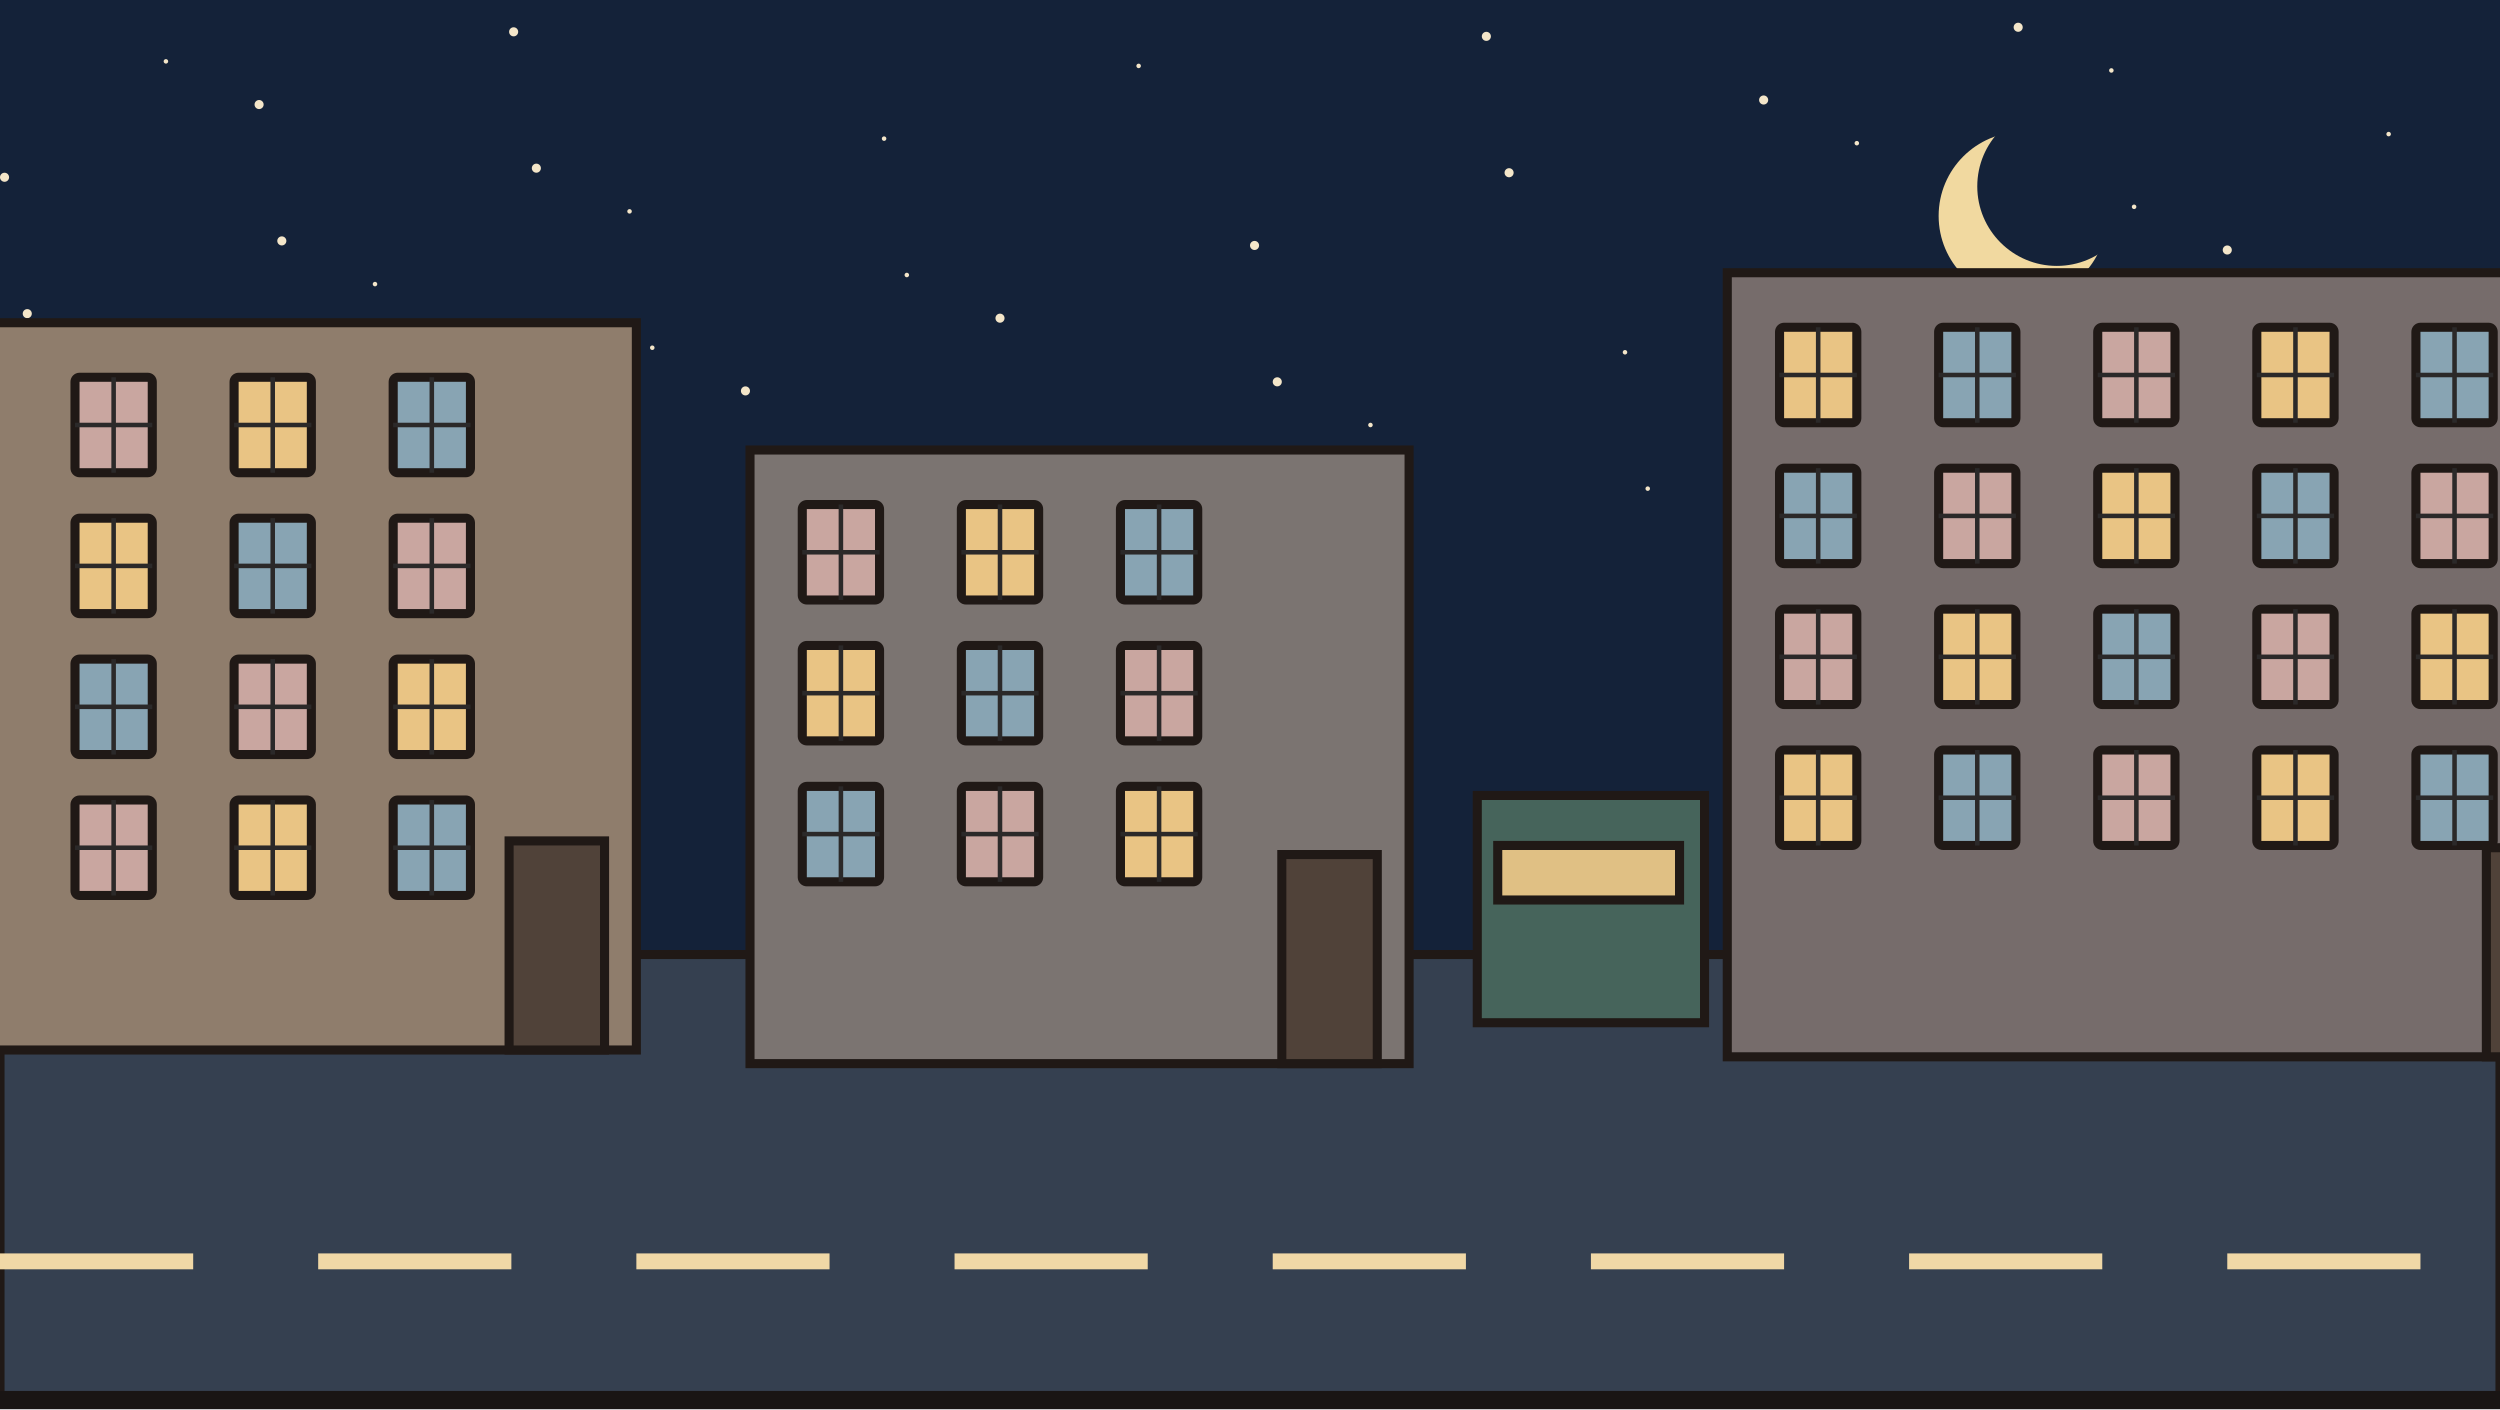
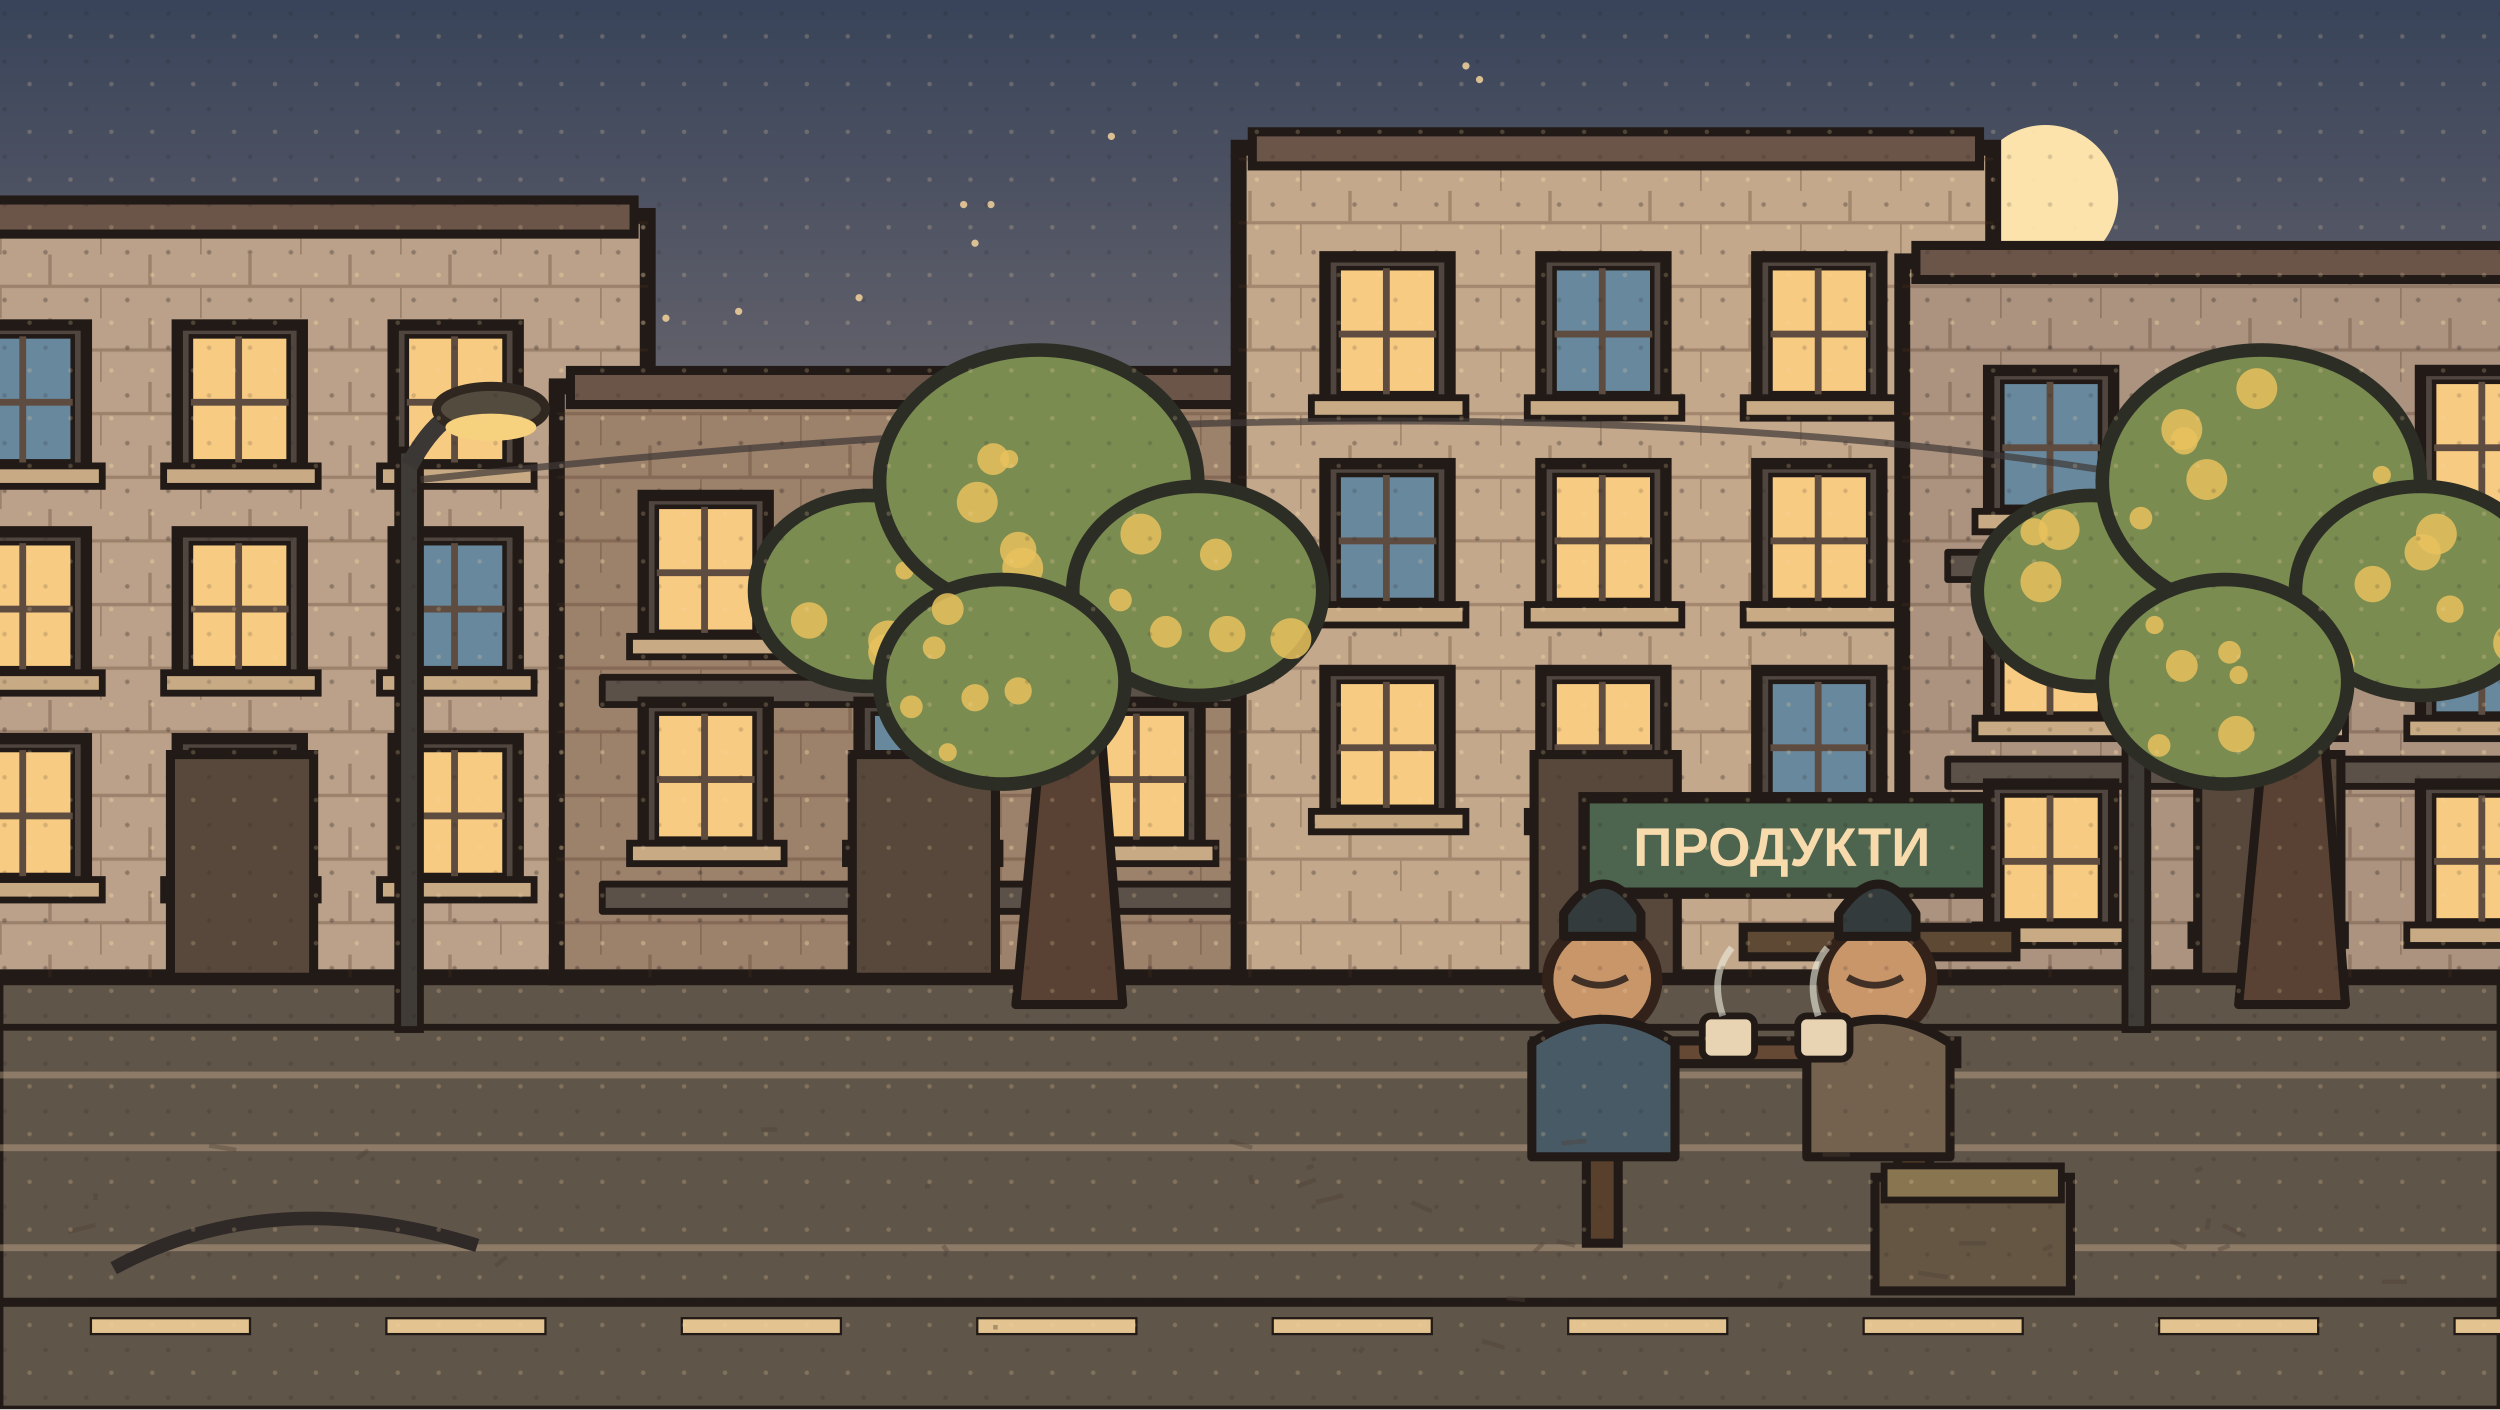
<svg xmlns="http://www.w3.org/2000/svg" viewBox="0 0 1100 620" preserveAspectRatio="xMidYMid slice">
-   <rect width="1100" height="620" fill="#142239" />
-   <circle cx="890" cy="95" r="37" fill="#f1d9a0" />
-   <circle cx="905" cy="82" r="35" fill="#142239" />
-   <circle cx="73" cy="27" r="1" fill="#f4e6c9" />
-   <circle cx="236" cy="74" r="2" fill="#f4e6c9" />
-   <circle cx="399" cy="121" r="1" fill="#f4e6c9" />
-   <circle cx="562" cy="168" r="2" fill="#f4e6c9" />
-   <circle cx="725" cy="215" r="1" fill="#f4e6c9" />
-   <circle cx="888" cy="12" r="2" fill="#f4e6c9" />
-   <circle cx="1051" cy="59" r="1" fill="#f4e6c9" />
-   <circle cx="124" cy="106" r="2" fill="#f4e6c9" />
-   <circle cx="287" cy="153" r="1" fill="#f4e6c9" />
-   <circle cx="450" cy="200" r="2" fill="#f4e6c9" />
-   <circle cx="613" cy="247" r="1" fill="#f4e6c9" />
-   <circle cx="776" cy="44" r="2" fill="#f4e6c9" />
-   <circle cx="939" cy="91" r="1" fill="#f4e6c9" />
-   <circle cx="12" cy="138" r="2" fill="#f4e6c9" />
-   <circle cx="175" cy="185" r="1" fill="#f4e6c9" />
-   <circle cx="338" cy="232" r="2" fill="#f4e6c9" />
-   <circle cx="501" cy="29" r="1" fill="#f4e6c9" />
-   <circle cx="664" cy="76" r="2" fill="#f4e6c9" />
-   <circle cx="827" cy="123" r="1" fill="#f4e6c9" />
-   <circle cx="990" cy="170" r="2" fill="#f4e6c9" />
-   <circle cx="63" cy="217" r="1" fill="#f4e6c9" />
-   <circle cx="226" cy="14" r="2" fill="#f4e6c9" />
-   <circle cx="389" cy="61" r="1" fill="#f4e6c9" />
-   <circle cx="552" cy="108" r="2" fill="#f4e6c9" />
-   <circle cx="715" cy="155" r="1" fill="#f4e6c9" />
-   <circle cx="878" cy="202" r="2" fill="#f4e6c9" />
-   <circle cx="1041" cy="249" r="1" fill="#f4e6c9" />
-   <circle cx="114" cy="46" r="2" fill="#f4e6c9" />
-   <circle cx="277" cy="93" r="1" fill="#f4e6c9" />
-   <circle cx="440" cy="140" r="2" fill="#f4e6c9" />
-   <circle cx="603" cy="187" r="1" fill="#f4e6c9" />
-   <circle cx="766" cy="234" r="2" fill="#f4e6c9" />
-   <circle cx="929" cy="31" r="1" fill="#f4e6c9" />
-   <circle cx="2" cy="78" r="2" fill="#f4e6c9" />
-   <circle cx="165" cy="125" r="1" fill="#f4e6c9" />
-   <circle cx="328" cy="172" r="2" fill="#f4e6c9" />
-   <circle cx="491" cy="219" r="1" fill="#f4e6c9" />
-   <circle cx="654" cy="16" r="2" fill="#f4e6c9" />
-   <circle cx="817" cy="63" r="1" fill="#f4e6c9" />
-   <circle cx="980" cy="110" r="2" fill="#f4e6c9" />
-   <circle cx="53" cy="157" r="1" fill="#f4e6c9" />
-   <circle cx="216" cy="204" r="2" fill="#f4e6c9" />
-   <rect x="0" y="420" width="1100" height="200" fill="#354050" stroke="#201916" stroke-width="4" />
-   <rect x="-60" y="142" width="340" height="320" fill="#8f7d6c" stroke="#201916" stroke-width="4" />
-   <rect x="-37" y="166" width="34" height="42" fill="#88a4b3" stroke="#201916" stroke-width="4" rx="2" />
-   <path d="M-20 166v42 M-37 187h34" stroke="#2b2929" stroke-width="2" />
-   <rect x="33" y="166" width="34" height="42" fill="#c9a6a0" stroke="#201916" stroke-width="4" rx="2" />
-   <path d="M50 166v42 M33 187h34" stroke="#2b2929" stroke-width="2" />
-   <rect x="103" y="166" width="34" height="42" fill="#e9c484" stroke="#201916" stroke-width="4" rx="2" />
-   <path d="M120 166v42 M103 187h34" stroke="#2b2929" stroke-width="2" />
-   <rect x="173" y="166" width="34" height="42" fill="#88a4b3" stroke="#201916" stroke-width="4" rx="2" />
-   <path d="M190 166v42 M173 187h34" stroke="#2b2929" stroke-width="2" />
-   <rect x="-37" y="228" width="34" height="42" fill="#c9a6a0" stroke="#201916" stroke-width="4" rx="2" />
-   <path d="M-20 228v42 M-37 249h34" stroke="#2b2929" stroke-width="2" />
-   <rect x="33" y="228" width="34" height="42" fill="#e9c484" stroke="#201916" stroke-width="4" rx="2" />
-   <path d="M50 228v42 M33 249h34" stroke="#2b2929" stroke-width="2" />
-   <rect x="103" y="228" width="34" height="42" fill="#88a4b3" stroke="#201916" stroke-width="4" rx="2" />
-   <path d="M120 228v42 M103 249h34" stroke="#2b2929" stroke-width="2" />
-   <rect x="173" y="228" width="34" height="42" fill="#c9a6a0" stroke="#201916" stroke-width="4" rx="2" />
-   <path d="M190 228v42 M173 249h34" stroke="#2b2929" stroke-width="2" />
-   <rect x="-37" y="290" width="34" height="42" fill="#e9c484" stroke="#201916" stroke-width="4" rx="2" />
-   <path d="M-20 290v42 M-37 311h34" stroke="#2b2929" stroke-width="2" />
-   <rect x="33" y="290" width="34" height="42" fill="#88a4b3" stroke="#201916" stroke-width="4" rx="2" />
-   <path d="M50 290v42 M33 311h34" stroke="#2b2929" stroke-width="2" />
-   <rect x="103" y="290" width="34" height="42" fill="#c9a6a0" stroke="#201916" stroke-width="4" rx="2" />
-   <path d="M120 290v42 M103 311h34" stroke="#2b2929" stroke-width="2" />
-   <rect x="173" y="290" width="34" height="42" fill="#e9c484" stroke="#201916" stroke-width="4" rx="2" />
-   <path d="M190 290v42 M173 311h34" stroke="#2b2929" stroke-width="2" />
-   <rect x="-37" y="352" width="34" height="42" fill="#88a4b3" stroke="#201916" stroke-width="4" rx="2" />
-   <path d="M-20 352v42 M-37 373h34" stroke="#2b2929" stroke-width="2" />
-   <rect x="33" y="352" width="34" height="42" fill="#c9a6a0" stroke="#201916" stroke-width="4" rx="2" />
-   <path d="M50 352v42 M33 373h34" stroke="#2b2929" stroke-width="2" />
-   <rect x="103" y="352" width="34" height="42" fill="#e9c484" stroke="#201916" stroke-width="4" rx="2" />
-   <path d="M120 352v42 M103 373h34" stroke="#2b2929" stroke-width="2" />
-   <rect x="173" y="352" width="34" height="42" fill="#88a4b3" stroke="#201916" stroke-width="4" rx="2" />
-   <path d="M190 352v42 M173 373h34" stroke="#2b2929" stroke-width="2" />
-   <rect x="224" y="370" width="42" height="92" fill="#504239" stroke="#201916" stroke-width="4" />
-   <rect x="760" y="120" width="390" height="345" fill="#766c6b" stroke="#201916" stroke-width="4" />
-   <rect x="783" y="144" width="34" height="42" fill="#e9c484" stroke="#201916" stroke-width="4" rx="2" />
-   <path d="M800 144v42 M783 165h34" stroke="#2b2929" stroke-width="2" />
-   <rect x="853" y="144" width="34" height="42" fill="#88a4b3" stroke="#201916" stroke-width="4" rx="2" />
-   <path d="M870 144v42 M853 165h34" stroke="#2b2929" stroke-width="2" />
-   <rect x="923" y="144" width="34" height="42" fill="#c9a6a0" stroke="#201916" stroke-width="4" rx="2" />
-   <path d="M940 144v42 M923 165h34" stroke="#2b2929" stroke-width="2" />
-   <rect x="993" y="144" width="34" height="42" fill="#e9c484" stroke="#201916" stroke-width="4" rx="2" />
-   <path d="M1010 144v42 M993 165h34" stroke="#2b2929" stroke-width="2" />
-   <rect x="1063" y="144" width="34" height="42" fill="#88a4b3" stroke="#201916" stroke-width="4" rx="2" />
-   <path d="M1080 144v42 M1063 165h34" stroke="#2b2929" stroke-width="2" />
-   <rect x="783" y="206" width="34" height="42" fill="#88a4b3" stroke="#201916" stroke-width="4" rx="2" />
-   <path d="M800 206v42 M783 227h34" stroke="#2b2929" stroke-width="2" />
-   <rect x="853" y="206" width="34" height="42" fill="#c9a6a0" stroke="#201916" stroke-width="4" rx="2" />
-   <path d="M870 206v42 M853 227h34" stroke="#2b2929" stroke-width="2" />
-   <rect x="923" y="206" width="34" height="42" fill="#e9c484" stroke="#201916" stroke-width="4" rx="2" />
-   <path d="M940 206v42 M923 227h34" stroke="#2b2929" stroke-width="2" />
-   <rect x="993" y="206" width="34" height="42" fill="#88a4b3" stroke="#201916" stroke-width="4" rx="2" />
-   <path d="M1010 206v42 M993 227h34" stroke="#2b2929" stroke-width="2" />
-   <rect x="1063" y="206" width="34" height="42" fill="#c9a6a0" stroke="#201916" stroke-width="4" rx="2" />
-   <path d="M1080 206v42 M1063 227h34" stroke="#2b2929" stroke-width="2" />
-   <rect x="783" y="268" width="34" height="42" fill="#c9a6a0" stroke="#201916" stroke-width="4" rx="2" />
-   <path d="M800 268v42 M783 289h34" stroke="#2b2929" stroke-width="2" />
-   <rect x="853" y="268" width="34" height="42" fill="#e9c484" stroke="#201916" stroke-width="4" rx="2" />
-   <path d="M870 268v42 M853 289h34" stroke="#2b2929" stroke-width="2" />
-   <rect x="923" y="268" width="34" height="42" fill="#88a4b3" stroke="#201916" stroke-width="4" rx="2" />
-   <path d="M940 268v42 M923 289h34" stroke="#2b2929" stroke-width="2" />
-   <rect x="993" y="268" width="34" height="42" fill="#c9a6a0" stroke="#201916" stroke-width="4" rx="2" />
-   <path d="M1010 268v42 M993 289h34" stroke="#2b2929" stroke-width="2" />
-   <rect x="1063" y="268" width="34" height="42" fill="#e9c484" stroke="#201916" stroke-width="4" rx="2" />
-   <path d="M1080 268v42 M1063 289h34" stroke="#2b2929" stroke-width="2" />
-   <rect x="783" y="330" width="34" height="42" fill="#e9c484" stroke="#201916" stroke-width="4" rx="2" />
-   <path d="M800 330v42 M783 351h34" stroke="#2b2929" stroke-width="2" />
-   <rect x="853" y="330" width="34" height="42" fill="#88a4b3" stroke="#201916" stroke-width="4" rx="2" />
-   <path d="M870 330v42 M853 351h34" stroke="#2b2929" stroke-width="2" />
-   <rect x="923" y="330" width="34" height="42" fill="#c9a6a0" stroke="#201916" stroke-width="4" rx="2" />
-   <path d="M940 330v42 M923 351h34" stroke="#2b2929" stroke-width="2" />
-   <rect x="993" y="330" width="34" height="42" fill="#e9c484" stroke="#201916" stroke-width="4" rx="2" />
-   <path d="M1010 330v42 M993 351h34" stroke="#2b2929" stroke-width="2" />
-   <rect x="1063" y="330" width="34" height="42" fill="#88a4b3" stroke="#201916" stroke-width="4" rx="2" />
-   <path d="M1080 330v42 M1063 351h34" stroke="#2b2929" stroke-width="2" />
-   <rect x="1094" y="373" width="42" height="92" fill="#504239" stroke="#201916" stroke-width="4" />
-   <rect x="330" y="198" width="290" height="270" fill="#7b7471" stroke="#201916" stroke-width="4" />
-   <rect x="353" y="222" width="34" height="42" fill="#c9a6a0" stroke="#201916" stroke-width="4" rx="2" />
-   <path d="M370 222v42 M353 243h34" stroke="#2b2929" stroke-width="2" />
-   <rect x="423" y="222" width="34" height="42" fill="#e9c484" stroke="#201916" stroke-width="4" rx="2" />
-   <path d="M440 222v42 M423 243h34" stroke="#2b2929" stroke-width="2" />
-   <rect x="493" y="222" width="34" height="42" fill="#88a4b3" stroke="#201916" stroke-width="4" rx="2" />
-   <path d="M510 222v42 M493 243h34" stroke="#2b2929" stroke-width="2" />
-   <rect x="353" y="284" width="34" height="42" fill="#e9c484" stroke="#201916" stroke-width="4" rx="2" />
-   <path d="M370 284v42 M353 305h34" stroke="#2b2929" stroke-width="2" />
-   <rect x="423" y="284" width="34" height="42" fill="#88a4b3" stroke="#201916" stroke-width="4" rx="2" />
-   <path d="M440 284v42 M423 305h34" stroke="#2b2929" stroke-width="2" />
-   <rect x="493" y="284" width="34" height="42" fill="#c9a6a0" stroke="#201916" stroke-width="4" rx="2" />
-   <path d="M510 284v42 M493 305h34" stroke="#2b2929" stroke-width="2" />
-   <rect x="353" y="346" width="34" height="42" fill="#88a4b3" stroke="#201916" stroke-width="4" rx="2" />
-   <path d="M370 346v42 M353 367h34" stroke="#2b2929" stroke-width="2" />
-   <rect x="423" y="346" width="34" height="42" fill="#c9a6a0" stroke="#201916" stroke-width="4" rx="2" />
-   <path d="M440 346v42 M423 367h34" stroke="#2b2929" stroke-width="2" />
-   <rect x="493" y="346" width="34" height="42" fill="#e9c484" stroke="#201916" stroke-width="4" rx="2" />
-   <path d="M510 346v42 M493 367h34" stroke="#2b2929" stroke-width="2" />
-   <rect x="564" y="376" width="42" height="92" fill="#504239" stroke="#201916" stroke-width="4" />
-   <rect x="650" y="350" width="100" height="100" fill="#46645b" stroke="#201916" stroke-width="4" />
-   <rect x="659" y="372" width="80" height="24" fill="#e0c084" stroke="#201916" stroke-width="4" />
-   <path d="M0 555H1100" stroke="#f0d8a6" stroke-width="7" stroke-dasharray="85 55" />
-   <path d="M0 618H1100" stroke="#191514" stroke-width="12" />
+   <defs>
+     <linearGradient id="sky" x2="0" y2="1">
+       <stop stop-color="#39445a" />
+       <stop offset="1" stop-color="#d3b098" />
+     </linearGradient>
+     <pattern id="brick" width="44" height="28" patternUnits="userSpaceOnUse">
+       <path d="M0 14H44M22 0V14M0 14V28" fill="none" stroke="#4c3022" stroke-width="1.5" stroke-opacity=".27" />
+     </pattern>
+     <pattern id="grain" width="18" height="21" patternUnits="userSpaceOnUse">
+       <circle cx="2" cy="6" r="1" fill="#261e1b" opacity=".17" />
+       <circle cx="13" cy="16" r="1" fill="#f4d6a6" opacity=".22" />
+     </pattern>
+   </defs>
+   <rect x="0" y="0" width="1100" height="620" rx="0" fill="url(#sky)" stroke="#211a16" stroke-width="0" />
+   <circle cx="900" cy="87" r="32" fill="#fce3ac" />
+   <circle cx="544" cy="229" r="1.6" fill="#f3d29b" opacity=".85" />
+   <circle cx="1028" cy="170" r="1.6" fill="#f3d29b" opacity=".85" />
+   <circle cx="322" cy="229" r="1.6" fill="#f3d29b" opacity=".85" />
+   <circle cx="293" cy="140" r="1.6" fill="#f3d29b" opacity=".85" />
+   <circle cx="645" cy="29" r="1.6" fill="#f3d29b" opacity=".85" />
+   <circle cx="614" cy="172" r="1.6" fill="#f3d29b" opacity=".85" />
+   <circle cx="429" cy="107" r="1.6" fill="#f3d29b" opacity=".85" />
+   <circle cx="436" cy="90" r="1.6" fill="#f3d29b" opacity=".85" />
+   <circle cx="325" cy="137" r="1.6" fill="#f3d29b" opacity=".85" />
+   <circle cx="802" cy="70" r="1.6" fill="#f3d29b" opacity=".85" />
+   <circle cx="196" cy="94" r="1.6" fill="#f3d29b" opacity=".85" />
+   <circle cx="169" cy="264" r="1.6" fill="#f3d29b" opacity=".85" />
+   <circle cx="424" cy="90" r="1.6" fill="#f3d29b" opacity=".85" />
+   <circle cx="978" cy="150" r="1.6" fill="#f3d29b" opacity=".85" />
+   <circle cx="221" cy="136" r="1.6" fill="#f3d29b" opacity=".85" />
+   <circle cx="599" cy="228" r="1.6" fill="#f3d29b" opacity=".85" />
+   <circle cx="929" cy="132" r="1.6" fill="#f3d29b" opacity=".85" />
+   <circle cx="186" cy="170" r="1.6" fill="#f3d29b" opacity=".85" />
+   <circle cx="859" cy="161" r="1.6" fill="#f3d29b" opacity=".85" />
+   <circle cx="651" cy="35" r="1.6" fill="#f3d29b" opacity=".85" />
+   <circle cx="841" cy="164" r="1.6" fill="#f3d29b" opacity=".85" />
+   <circle cx="378" cy="131" r="1.6" fill="#f3d29b" opacity=".85" />
+   <circle cx="489" cy="60" r="1.6" fill="#f3d29b" opacity=".85" />
+   <circle cx="937" cy="119" r="1.6" fill="#f3d29b" opacity=".85" />
+   <circle cx="486" cy="162" r="1.6" fill="#f3d29b" opacity=".85" />
+   <circle cx="1023" cy="266" r="1.6" fill="#f3d29b" opacity=".85" />
+   <path d="M0 426H1100V620H0Z" fill="#605549" stroke="#211a16" stroke-width="3" stroke-linejoin="round" />
+   <rect x="-55" y="95" width="340" height="335" rx="0" fill="#bba189" stroke="#211a16" stroke-width="7" />
+   <rect x="-55" y="95" width="340" height="335" rx="0" fill="url(#brick)" stroke="#211a16" stroke-width="0" />
+   <rect x="-55" y="95" width="340" height="335" rx="0" fill="url(#grain)" stroke="#211a16" stroke-width="0" />
+   <rect x="-49" y="88" width="328" height="15" rx="0" fill="#6b5549" stroke="#211a16" stroke-width="4" />
+   <rect x="-17" y="143" width="55" height="67" rx="0" fill="#50463f" stroke="#211a16" stroke-width="5" />
+   <rect x="-11" y="148" width="43" height="55" rx="0" fill="#68889d" stroke="#211a16" stroke-width="2" />
+   <path d="M10 148v56M-11 177h43" stroke="#5e4c40" stroke-width="3" />
+   <rect x="-23" y="205" width="68" height="9" rx="0" fill="#c8ab84" stroke="#211a16" stroke-width="3" />
+   <rect x="78" y="143" width="55" height="67" rx="0" fill="#50463f" stroke="#211a16" stroke-width="5" />
+   <rect x="84" y="148" width="43" height="55" rx="0" fill="#f8cb83" stroke="#211a16" stroke-width="2" />
+   <path d="M105 148v56M84 177h43" stroke="#5e4c40" stroke-width="3" />
+   <rect x="72" y="205" width="68" height="9" rx="0" fill="#c8ab84" stroke="#211a16" stroke-width="3" />
+   <rect x="173" y="143" width="55" height="67" rx="0" fill="#50463f" stroke="#211a16" stroke-width="5" />
+   <rect x="179" y="148" width="43" height="55" rx="0" fill="#f8cb83" stroke="#211a16" stroke-width="2" />
+   <path d="M200 148v56M179 177h43" stroke="#5e4c40" stroke-width="3" />
+   <rect x="167" y="205" width="68" height="9" rx="0" fill="#c8ab84" stroke="#211a16" stroke-width="3" />
+   <rect x="-17" y="234" width="55" height="67" rx="0" fill="#50463f" stroke="#211a16" stroke-width="5" />
+   <rect x="-11" y="239" width="43" height="55" rx="0" fill="#f8cb83" stroke="#211a16" stroke-width="2" />
+   <path d="M10 239v56M-11 268h43" stroke="#5e4c40" stroke-width="3" />
+   <rect x="-23" y="296" width="68" height="9" rx="0" fill="#c8ab84" stroke="#211a16" stroke-width="3" />
+   <rect x="78" y="234" width="55" height="67" rx="0" fill="#50463f" stroke="#211a16" stroke-width="5" />
+   <rect x="84" y="239" width="43" height="55" rx="0" fill="#f8cb83" stroke="#211a16" stroke-width="2" />
+   <path d="M105 239v56M84 268h43" stroke="#5e4c40" stroke-width="3" />
+   <rect x="72" y="296" width="68" height="9" rx="0" fill="#c8ab84" stroke="#211a16" stroke-width="3" />
+   <rect x="173" y="234" width="55" height="67" rx="0" fill="#50463f" stroke="#211a16" stroke-width="5" />
+   <rect x="179" y="239" width="43" height="55" rx="0" fill="#68889d" stroke="#211a16" stroke-width="2" />
+   <path d="M200 239v56M179 268h43" stroke="#5e4c40" stroke-width="3" />
+   <rect x="167" y="296" width="68" height="9" rx="0" fill="#c8ab84" stroke="#211a16" stroke-width="3" />
+   <rect x="-17" y="325" width="55" height="67" rx="0" fill="#50463f" stroke="#211a16" stroke-width="5" />
+   <rect x="-11" y="330" width="43" height="55" rx="0" fill="#f8cb83" stroke="#211a16" stroke-width="2" />
+   <path d="M10 330v56M-11 359h43" stroke="#5e4c40" stroke-width="3" />
+   <rect x="-23" y="387" width="68" height="9" rx="0" fill="#c8ab84" stroke="#211a16" stroke-width="3" />
+   <rect x="78" y="325" width="55" height="67" rx="0" fill="#50463f" stroke="#211a16" stroke-width="5" />
+   <rect x="84" y="330" width="43" height="55" rx="0" fill="#68889d" stroke="#211a16" stroke-width="2" />
+   <path d="M105 330v56M84 359h43" stroke="#5e4c40" stroke-width="3" />
+   <rect x="72" y="387" width="68" height="9" rx="0" fill="#c8ab84" stroke="#211a16" stroke-width="3" />
+   <rect x="173" y="325" width="55" height="67" rx="0" fill="#50463f" stroke="#211a16" stroke-width="5" />
+   <rect x="179" y="330" width="43" height="55" rx="0" fill="#f8cb83" stroke="#211a16" stroke-width="2" />
+   <path d="M200 330v56M179 359h43" stroke="#5e4c40" stroke-width="3" />
+   <rect x="167" y="387" width="68" height="9" rx="0" fill="#c8ab84" stroke="#211a16" stroke-width="3" />
+   <rect x="75" y="332" width="63" height="98" rx="0" fill="#57483b" stroke="#211a16" stroke-width="4" />
+   <rect x="245" y="170" width="345" height="260" rx="0" fill="#9c816b" stroke="#211a16" stroke-width="7" />
+   <rect x="245" y="170" width="345" height="260" rx="0" fill="url(#brick)" stroke="#211a16" stroke-width="0" />
+   <rect x="245" y="170" width="345" height="260" rx="0" fill="url(#grain)" stroke="#211a16" stroke-width="0" />
+   <rect x="251" y="163" width="333" height="15" rx="0" fill="#6b5549" stroke="#211a16" stroke-width="4" />
+   <rect x="283" y="218" width="55" height="67" rx="0" fill="#50463f" stroke="#211a16" stroke-width="5" />
+   <rect x="289" y="223" width="43" height="55" rx="0" fill="#f8cb83" stroke="#211a16" stroke-width="2" />
+   <path d="M310 223v56M289 252h43" stroke="#5e4c40" stroke-width="3" />
+   <rect x="277" y="280" width="68" height="9" rx="0" fill="#c8ab84" stroke="#211a16" stroke-width="3" />
+   <rect x="378" y="218" width="55" height="67" rx="0" fill="#50463f" stroke="#211a16" stroke-width="5" />
+   <rect x="384" y="223" width="43" height="55" rx="0" fill="#f8cb83" stroke="#211a16" stroke-width="2" />
+   <path d="M405 223v56M384 252h43" stroke="#5e4c40" stroke-width="3" />
+   <rect x="372" y="280" width="68" height="9" rx="0" fill="#c8ab84" stroke="#211a16" stroke-width="3" />
+   <rect x="473" y="218" width="55" height="67" rx="0" fill="#50463f" stroke="#211a16" stroke-width="5" />
+   <rect x="479" y="223" width="43" height="55" rx="0" fill="#68889d" stroke="#211a16" stroke-width="2" />
+   <path d="M500 223v56M479 252h43" stroke="#5e4c40" stroke-width="3" />
+   <rect x="467" y="280" width="68" height="9" rx="0" fill="#c8ab84" stroke="#211a16" stroke-width="3" />
+   <path d="M265 298h310v12H265Z" fill="#5c5148" stroke="#211a16" stroke-width="3" stroke-linejoin="round" />
+   <rect x="283" y="309" width="55" height="67" rx="0" fill="#50463f" stroke="#211a16" stroke-width="5" />
+   <rect x="289" y="314" width="43" height="55" rx="0" fill="#f8cb83" stroke="#211a16" stroke-width="2" />
+   <path d="M310 314v56M289 343h43" stroke="#5e4c40" stroke-width="3" />
+   <rect x="277" y="371" width="68" height="9" rx="0" fill="#c8ab84" stroke="#211a16" stroke-width="3" />
+   <rect x="378" y="309" width="55" height="67" rx="0" fill="#50463f" stroke="#211a16" stroke-width="5" />
+   <rect x="384" y="314" width="43" height="55" rx="0" fill="#68889d" stroke="#211a16" stroke-width="2" />
+   <path d="M405 314v56M384 343h43" stroke="#5e4c40" stroke-width="3" />
+   <rect x="372" y="371" width="68" height="9" rx="0" fill="#c8ab84" stroke="#211a16" stroke-width="3" />
+   <rect x="473" y="309" width="55" height="67" rx="0" fill="#50463f" stroke="#211a16" stroke-width="5" />
+   <rect x="479" y="314" width="43" height="55" rx="0" fill="#f8cb83" stroke="#211a16" stroke-width="2" />
+   <path d="M500 314v56M479 343h43" stroke="#5e4c40" stroke-width="3" />
+   <rect x="467" y="371" width="68" height="9" rx="0" fill="#c8ab84" stroke="#211a16" stroke-width="3" />
+   <path d="M265 389h310v12H265Z" fill="#5c5148" stroke="#211a16" stroke-width="3" stroke-linejoin="round" />
+   <rect x="375" y="332" width="63" height="98" rx="0" fill="#57483b" stroke="#211a16" stroke-width="4" />
+   <rect x="545" y="65" width="332" height="365" rx="0" fill="#c4a88c" stroke="#211a16" stroke-width="7" />
+   <rect x="545" y="65" width="332" height="365" rx="0" fill="url(#brick)" stroke="#211a16" stroke-width="0" />
+   <rect x="545" y="65" width="332" height="365" rx="0" fill="url(#grain)" stroke="#211a16" stroke-width="0" />
+   <rect x="551" y="58" width="320" height="15" rx="0" fill="#6b5549" stroke="#211a16" stroke-width="4" />
+   <rect x="583" y="113" width="55" height="67" rx="0" fill="#50463f" stroke="#211a16" stroke-width="5" />
+   <rect x="589" y="118" width="43" height="55" rx="0" fill="#f8cb83" stroke="#211a16" stroke-width="2" />
+   <path d="M610 118v56M589 147h43" stroke="#5e4c40" stroke-width="3" />
+   <rect x="577" y="175" width="68" height="9" rx="0" fill="#c8ab84" stroke="#211a16" stroke-width="3" />
+   <rect x="678" y="113" width="55" height="67" rx="0" fill="#50463f" stroke="#211a16" stroke-width="5" />
+   <rect x="684" y="118" width="43" height="55" rx="0" fill="#68889d" stroke="#211a16" stroke-width="2" />
+   <path d="M705 118v56M684 147h43" stroke="#5e4c40" stroke-width="3" />
+   <rect x="672" y="175" width="68" height="9" rx="0" fill="#c8ab84" stroke="#211a16" stroke-width="3" />
+   <rect x="773" y="113" width="55" height="67" rx="0" fill="#50463f" stroke="#211a16" stroke-width="5" />
+   <rect x="779" y="118" width="43" height="55" rx="0" fill="#f8cb83" stroke="#211a16" stroke-width="2" />
+   <path d="M800 118v56M779 147h43" stroke="#5e4c40" stroke-width="3" />
+   <rect x="767" y="175" width="68" height="9" rx="0" fill="#c8ab84" stroke="#211a16" stroke-width="3" />
+   <rect x="583" y="204" width="55" height="67" rx="0" fill="#50463f" stroke="#211a16" stroke-width="5" />
+   <rect x="589" y="209" width="43" height="55" rx="0" fill="#68889d" stroke="#211a16" stroke-width="2" />
+   <path d="M610 209v56M589 238h43" stroke="#5e4c40" stroke-width="3" />
+   <rect x="577" y="266" width="68" height="9" rx="0" fill="#c8ab84" stroke="#211a16" stroke-width="3" />
+   <rect x="678" y="204" width="55" height="67" rx="0" fill="#50463f" stroke="#211a16" stroke-width="5" />
+   <rect x="684" y="209" width="43" height="55" rx="0" fill="#f8cb83" stroke="#211a16" stroke-width="2" />
+   <path d="M705 209v56M684 238h43" stroke="#5e4c40" stroke-width="3" />
+   <rect x="672" y="266" width="68" height="9" rx="0" fill="#c8ab84" stroke="#211a16" stroke-width="3" />
+   <rect x="773" y="204" width="55" height="67" rx="0" fill="#50463f" stroke="#211a16" stroke-width="5" />
+   <rect x="779" y="209" width="43" height="55" rx="0" fill="#f8cb83" stroke="#211a16" stroke-width="2" />
+   <path d="M800 209v56M779 238h43" stroke="#5e4c40" stroke-width="3" />
+   <rect x="767" y="266" width="68" height="9" rx="0" fill="#c8ab84" stroke="#211a16" stroke-width="3" />
+   <rect x="583" y="295" width="55" height="67" rx="0" fill="#50463f" stroke="#211a16" stroke-width="5" />
+   <rect x="589" y="300" width="43" height="55" rx="0" fill="#f8cb83" stroke="#211a16" stroke-width="2" />
+   <path d="M610 300v56M589 329h43" stroke="#5e4c40" stroke-width="3" />
+   <rect x="577" y="357" width="68" height="9" rx="0" fill="#c8ab84" stroke="#211a16" stroke-width="3" />
+   <rect x="678" y="295" width="55" height="67" rx="0" fill="#50463f" stroke="#211a16" stroke-width="5" />
+   <rect x="684" y="300" width="43" height="55" rx="0" fill="#f8cb83" stroke="#211a16" stroke-width="2" />
+   <path d="M705 300v56M684 329h43" stroke="#5e4c40" stroke-width="3" />
+   <rect x="672" y="357" width="68" height="9" rx="0" fill="#c8ab84" stroke="#211a16" stroke-width="3" />
+   <rect x="773" y="295" width="55" height="67" rx="0" fill="#50463f" stroke="#211a16" stroke-width="5" />
+   <rect x="779" y="300" width="43" height="55" rx="0" fill="#68889d" stroke="#211a16" stroke-width="2" />
+   <path d="M800 300v56M779 329h43" stroke="#5e4c40" stroke-width="3" />
+   <rect x="767" y="357" width="68" height="9" rx="0" fill="#c8ab84" stroke="#211a16" stroke-width="3" />
+   <rect x="675" y="332" width="63" height="98" rx="0" fill="#57483b" stroke="#211a16" stroke-width="4" />
+   <rect x="837" y="115" width="330" height="315" rx="0" fill="#ab937f" stroke="#211a16" stroke-width="7" />
+   <rect x="837" y="115" width="330" height="315" rx="0" fill="url(#brick)" stroke="#211a16" stroke-width="0" />
+   <rect x="837" y="115" width="330" height="315" rx="0" fill="url(#grain)" stroke="#211a16" stroke-width="0" />
+   <rect x="843" y="108" width="318" height="15" rx="0" fill="#6b5549" stroke="#211a16" stroke-width="4" />
+   <rect x="875" y="163" width="55" height="67" rx="0" fill="#50463f" stroke="#211a16" stroke-width="5" />
+   <rect x="881" y="168" width="43" height="55" rx="0" fill="#68889d" stroke="#211a16" stroke-width="2" />
+   <path d="M902 168v56M881 197h43" stroke="#5e4c40" stroke-width="3" />
+   <rect x="869" y="225" width="68" height="9" rx="0" fill="#c8ab84" stroke="#211a16" stroke-width="3" />
+   <rect x="970" y="163" width="55" height="67" rx="0" fill="#50463f" stroke="#211a16" stroke-width="5" />
+   <rect x="976" y="168" width="43" height="55" rx="0" fill="#f8cb83" stroke="#211a16" stroke-width="2" />
+   <path d="M997 168v56M976 197h43" stroke="#5e4c40" stroke-width="3" />
+   <rect x="964" y="225" width="68" height="9" rx="0" fill="#c8ab84" stroke="#211a16" stroke-width="3" />
+   <rect x="1065" y="163" width="55" height="67" rx="0" fill="#50463f" stroke="#211a16" stroke-width="5" />
+   <rect x="1071" y="168" width="43" height="55" rx="0" fill="#f8cb83" stroke="#211a16" stroke-width="2" />
+   <path d="M1092 168v56M1071 197h43" stroke="#5e4c40" stroke-width="3" />
+   <rect x="1059" y="225" width="68" height="9" rx="0" fill="#c8ab84" stroke="#211a16" stroke-width="3" />
+   <path d="M857 243h295v12H857Z" fill="#5c5148" stroke="#211a16" stroke-width="3" stroke-linejoin="round" />
+   <rect x="875" y="254" width="55" height="67" rx="0" fill="#50463f" stroke="#211a16" stroke-width="5" />
+   <rect x="881" y="259" width="43" height="55" rx="0" fill="#f8cb83" stroke="#211a16" stroke-width="2" />
+   <path d="M902 259v56M881 288h43" stroke="#5e4c40" stroke-width="3" />
+   <rect x="869" y="316" width="68" height="9" rx="0" fill="#c8ab84" stroke="#211a16" stroke-width="3" />
+   <rect x="970" y="254" width="55" height="67" rx="0" fill="#50463f" stroke="#211a16" stroke-width="5" />
+   <rect x="976" y="259" width="43" height="55" rx="0" fill="#f8cb83" stroke="#211a16" stroke-width="2" />
+   <path d="M997 259v56M976 288h43" stroke="#5e4c40" stroke-width="3" />
+   <rect x="964" y="316" width="68" height="9" rx="0" fill="#c8ab84" stroke="#211a16" stroke-width="3" />
+   <rect x="1065" y="254" width="55" height="67" rx="0" fill="#50463f" stroke="#211a16" stroke-width="5" />
+   <rect x="1071" y="259" width="43" height="55" rx="0" fill="#68889d" stroke="#211a16" stroke-width="2" />
+   <path d="M1092 259v56M1071 288h43" stroke="#5e4c40" stroke-width="3" />
+   <rect x="1059" y="316" width="68" height="9" rx="0" fill="#c8ab84" stroke="#211a16" stroke-width="3" />
+   <path d="M857 334h295v12H857Z" fill="#5c5148" stroke="#211a16" stroke-width="3" stroke-linejoin="round" />
+   <rect x="875" y="345" width="55" height="67" rx="0" fill="#50463f" stroke="#211a16" stroke-width="5" />
+   <rect x="881" y="350" width="43" height="55" rx="0" fill="#f8cb83" stroke="#211a16" stroke-width="2" />
+   <path d="M902 350v56M881 379h43" stroke="#5e4c40" stroke-width="3" />
+   <rect x="869" y="407" width="68" height="9" rx="0" fill="#c8ab84" stroke="#211a16" stroke-width="3" />
+   <rect x="970" y="345" width="55" height="67" rx="0" fill="#50463f" stroke="#211a16" stroke-width="5" />
+   <rect x="976" y="350" width="43" height="55" rx="0" fill="#68889d" stroke="#211a16" stroke-width="2" />
+   <path d="M997 350v56M976 379h43" stroke="#5e4c40" stroke-width="3" />
+   <rect x="964" y="407" width="68" height="9" rx="0" fill="#c8ab84" stroke="#211a16" stroke-width="3" />
+   <rect x="1065" y="345" width="55" height="67" rx="0" fill="#50463f" stroke="#211a16" stroke-width="5" />
+   <rect x="1071" y="350" width="43" height="55" rx="0" fill="#f8cb83" stroke="#211a16" stroke-width="2" />
+   <path d="M1092 350v56M1071 379h43" stroke="#5e4c40" stroke-width="3" />
+   <rect x="1059" y="407" width="68" height="9" rx="0" fill="#c8ab84" stroke="#211a16" stroke-width="3" />
+   <rect x="967" y="332" width="63" height="98" rx="0" fill="#57483b" stroke="#211a16" stroke-width="4" />
+   <path d="M0 452H1100V620H0Z" fill="#605549" stroke="#211a16" stroke-width="3" stroke-linejoin="round" />
+   <path d="M0 473H1100" stroke="#d3b493" stroke-width="3" stroke-opacity=".4" />
+   <path d="M0 505H1100" stroke="#d3b493" stroke-width="3" stroke-opacity=".4" />
+   <path d="M0 549H1100" stroke="#d3b493" stroke-width="3" stroke-opacity=".4" />
+   <path d="M0 573H1100" fill="none" stroke="#211a16" stroke-width="4" stroke-linejoin="round" />
+   <rect x="40" y="580" width="70" height="7" rx="0" fill="#e3c490" stroke="#211a16" stroke-width="1" />
+   <rect x="170" y="580" width="70" height="7" rx="0" fill="#e3c490" stroke="#211a16" stroke-width="1" />
+   <rect x="300" y="580" width="70" height="7" rx="0" fill="#e3c490" stroke="#211a16" stroke-width="1" />
+   <rect x="430" y="580" width="70" height="7" rx="0" fill="#e3c490" stroke="#211a16" stroke-width="1" />
+   <rect x="560" y="580" width="70" height="7" rx="0" fill="#e3c490" stroke="#211a16" stroke-width="1" />
+   <rect x="690" y="580" width="70" height="7" rx="0" fill="#e3c490" stroke="#211a16" stroke-width="1" />
+   <rect x="820" y="580" width="70" height="7" rx="0" fill="#e3c490" stroke="#211a16" stroke-width="1" />
+   <rect x="950" y="580" width="70" height="7" rx="0" fill="#e3c490" stroke="#211a16" stroke-width="1" />
+   <rect x="1080" y="580" width="70" height="7" rx="0" fill="#e3c490" stroke="#211a16" stroke-width="1" />
+   <rect x="697" y="351" width="178" height="42" rx="0" fill="#4d654e" stroke="#211a16" stroke-width="5" />
+   <text x="784" y="381" font-size="24" font-family="Arial" font-weight="900" text-anchor="middle" fill="#f8dbad">ПРОДУКТИ</text>
+   <rect x="767" y="408" width="120" height="13" rx="0" fill="#5e4935" stroke="#211a16" stroke-width="4" />
+   <rect x="175" y="198" width="10" height="255" rx="0" fill="#3f3b37" stroke="#211a16" stroke-width="3" />
+   <path d="M180 205q16-30 35-25" stroke="#3b3734" stroke-width="8" fill="none" />
+   <ellipse cx="216" cy="180" rx="24" ry="10" fill="#534c3e" stroke="#302720" stroke-width="4" />
+   <ellipse cx="216" cy="188" rx="20" ry="6" fill="#f6d17e" />
+   <rect x="935" y="198" width="10" height="255" rx="0" fill="#3f3b37" stroke="#211a16" stroke-width="3" />
+   <path d="M940 205q16-30 35-25" stroke="#3b3734" stroke-width="8" fill="none" />
+   <ellipse cx="976" cy="180" rx="24" ry="10" fill="#534c3e" stroke="#302720" stroke-width="4" />
+   <ellipse cx="976" cy="188" rx="20" ry="6" fill="#f6d17e" />
+   <path d="M185 211Q650 160 945 210" fill="none" stroke="#3f3836" stroke-width="3" opacity=".7" />
+   <path d="M447 442l18-190 14 0 15 190Z" fill="#594133" stroke="#211a16" stroke-width="4" stroke-linejoin="round" />
+   <ellipse cx="382" cy="260" rx="50" ry="42" fill="#7b8c51" stroke="#2c2e25" stroke-width="6" />
+   <circle cx="412" cy="286" r="8" fill="#e7c15d" opacity=".85" />
+   <circle cx="398" cy="251" r="4" fill="#e7c15d" opacity=".85" />
+   <circle cx="390" cy="287" r="8" fill="#e7c15d" opacity=".85" />
+   <circle cx="414" cy="232" r="7" fill="#e7c15d" opacity=".85" />
+   <circle cx="391" cy="282" r="9" fill="#e7c15d" opacity=".85" />
+   <circle cx="356" cy="273" r="8" fill="#e7c15d" opacity=".85" />
+   <ellipse cx="457" cy="212" rx="70" ry="58" fill="#7b8c51" stroke="#2c2e25" stroke-width="6" />
+   <circle cx="444" cy="202" r="4" fill="#e7c15d" opacity=".85" />
+   <circle cx="430" cy="221" r="9" fill="#e7c15d" opacity=".85" />
+   <circle cx="491" cy="238" r="8" fill="#e7c15d" opacity=".85" />
+   <circle cx="437" cy="202" r="7" fill="#e7c15d" opacity=".85" />
+   <circle cx="450" cy="250" r="9" fill="#e7c15d" opacity=".85" />
+   <circle cx="448" cy="242" r="8" fill="#e7c15d" opacity=".85" />
+   <ellipse cx="527" cy="260" rx="55" ry="46" fill="#7b8c51" stroke="#2c2e25" stroke-width="6" />
+   <circle cx="513" cy="278" r="7" fill="#e7c15d" opacity=".85" />
+   <circle cx="535" cy="244" r="7" fill="#e7c15d" opacity=".85" />
+   <circle cx="540" cy="279" r="8" fill="#e7c15d" opacity=".85" />
+   <circle cx="568" cy="281" r="9" fill="#e7c15d" opacity=".85" />
+   <circle cx="493" cy="264" r="5" fill="#e7c15d" opacity=".85" />
+   <circle cx="502" cy="235" r="9" fill="#e7c15d" opacity=".85" />
+   <ellipse cx="441" cy="300" rx="54" ry="45" fill="#7b8c51" stroke="#2c2e25" stroke-width="6" />
+   <circle cx="417" cy="268" r="7" fill="#e7c15d" opacity=".85" />
+   <circle cx="429" cy="307" r="6" fill="#e7c15d" opacity=".85" />
+   <circle cx="417" cy="331" r="4" fill="#e7c15d" opacity=".85" />
+   <circle cx="401" cy="311" r="5" fill="#e7c15d" opacity=".85" />
+   <circle cx="448" cy="304" r="6" fill="#e7c15d" opacity=".85" />
+   <circle cx="411" cy="285" r="5" fill="#e7c15d" opacity=".85" />
+   <path d="M985 442l18-190 14 0 15 190Z" fill="#594133" stroke="#211a16" stroke-width="4" stroke-linejoin="round" />
+   <ellipse cx="920" cy="260" rx="50" ry="42" fill="#7b8c51" stroke="#2c2e25" stroke-width="6" />
+   <circle cx="936" cy="285" r="8" fill="#e7c15d" opacity=".85" />
+   <circle cx="898" cy="256" r="9" fill="#e7c15d" opacity=".85" />
+   <circle cx="906" cy="233" r="9" fill="#e7c15d" opacity=".85" />
+   <circle cx="895" cy="234" r="6" fill="#e7c15d" opacity=".85" />
+   <circle cx="957" cy="272" r="5" fill="#e7c15d" opacity=".85" />
+   <circle cx="938" cy="288" r="9" fill="#e7c15d" opacity=".85" />
+   <ellipse cx="995" cy="212" rx="70" ry="58" fill="#7b8c51" stroke="#2c2e25" stroke-width="6" />
+   <circle cx="993" cy="171" r="9" fill="#e7c15d" opacity=".85" />
+   <circle cx="961" cy="194" r="6" fill="#e7c15d" opacity=".85" />
+   <circle cx="971" cy="211" r="9" fill="#e7c15d" opacity=".85" />
+   <circle cx="1048" cy="209" r="4" fill="#e7c15d" opacity=".85" />
+   <circle cx="942" cy="228" r="5" fill="#e7c15d" opacity=".85" />
+   <circle cx="960" cy="189" r="9" fill="#e7c15d" opacity=".85" />
+   <ellipse cx="1065" cy="260" rx="55" ry="46" fill="#7b8c51" stroke="#2c2e25" stroke-width="6" />
+   <circle cx="1044" cy="257" r="8" fill="#e7c15d" opacity=".85" />
+   <circle cx="1072" cy="235" r="9" fill="#e7c15d" opacity=".85" />
+   <circle cx="1066" cy="243" r="8" fill="#e7c15d" opacity=".85" />
+   <circle cx="1028" cy="292" r="8" fill="#e7c15d" opacity=".85" />
+   <circle cx="1106" cy="283" r="9" fill="#e7c15d" opacity=".85" />
+   <circle cx="1078" cy="268" r="6" fill="#e7c15d" opacity=".85" />
+   <ellipse cx="979" cy="300" rx="54" ry="45" fill="#7b8c51" stroke="#2c2e25" stroke-width="6" />
+   <circle cx="981" cy="287" r="5" fill="#e7c15d" opacity=".85" />
+   <circle cx="960" cy="293" r="7" fill="#e7c15d" opacity=".85" />
+   <circle cx="985" cy="297" r="4" fill="#e7c15d" opacity=".85" />
+   <circle cx="984" cy="323" r="8" fill="#e7c15d" opacity=".85" />
+   <circle cx="948" cy="275" r="4" fill="#e7c15d" opacity=".85" />
+   <circle cx="950" cy="328" r="5" fill="#e7c15d" opacity=".85" />
+   <rect x="675" y="458" width="186" height="10" rx="0" fill="#654934" stroke="#211a16" stroke-width="4" />
+   <rect x="698" y="467" width="14" height="80" rx="0" fill="#58402d" stroke="#211a16" stroke-width="4" />
+   <rect x="835" y="467" width="14" height="80" rx="0" fill="#58402d" stroke="#211a16" stroke-width="4" />
+   <circle cx="705" cy="431" r="24" fill="#c9966a" stroke="#33221a" stroke-width="5" />
+   <path d="M674 459q31-21 63 0v50h-63Z" fill="#485a65" stroke="#211a16" stroke-width="4" stroke-linejoin="round" />
+   <path d="M688 402q18-26 34 0v10h-34Z" fill="#333b3d" stroke="#211a16" stroke-width="4" stroke-linejoin="round" />
+   <path d="M692 430q12 7 24 0" stroke="#403025" stroke-width="3" fill="none" />
+   <circle cx="826" cy="431" r="24" fill="#c9966a" stroke="#33221a" stroke-width="5" />
+   <path d="M795 459q31-21 63 0v50h-63Z" fill="#74624f" stroke="#211a16" stroke-width="4" stroke-linejoin="round" />
+   <path d="M809 402q18-26 34 0v10h-34Z" fill="#333b3d" stroke="#211a16" stroke-width="4" stroke-linejoin="round" />
+   <path d="M813 430q12 7 24 0" stroke="#403025" stroke-width="3" fill="none" />
+   <rect x="749" y="447" width="23" height="19" rx="4" fill="#e8d3b3" stroke="#211a16" stroke-width="3" />
+   <path d="M758 447q-6-18 4-30" stroke="#eeeedf" stroke-width="3" opacity=".6" fill="none" />
+   <rect x="791" y="447" width="23" height="19" rx="4" fill="#e8d3b3" stroke="#211a16" stroke-width="3" />
+   <path d="M800 447q-6-18 4-30" stroke="#eeeedf" stroke-width="3" opacity=".6" fill="none" />
+   <rect x="825" y="518" width="86" height="50" rx="0" fill="#655644" stroke="#211a16" stroke-width="4" />
+   <rect x="829" y="513" width="78" height="15" rx="0" fill="#897650" stroke="#211a16" stroke-width="3" />
+   <path d="M571 522l8 -3" stroke="#4e4136" stroke-width="2" opacity=".4" />
+   <path d="M541 502l10 3" stroke="#4e4136" stroke-width="2" opacity=".4" />
+   <path d="M579 529l12 -3" stroke="#4e4136" stroke-width="2" opacity=".4" />
+   <path d="M976 550l5 -2" stroke="#4e4136" stroke-width="2" opacity=".4" />
+   <path d="M408 523l0 -2" stroke="#4e4136" stroke-width="2" opacity=".4" />
+   <path d="M698 502l-11 1" stroke="#4e4136" stroke-width="2" opacity=".4" />
+   <path d="M969 514l-3 1" stroke="#4e4136" stroke-width="2" opacity=".4" />
+   <path d="M679 547l-4 4" stroke="#4e4136" stroke-width="2" opacity=".4" />
+   <path d="M783 567l1 -3" stroke="#4e4136" stroke-width="2" opacity=".4" />
+   <path d="M415 548l2 3" stroke="#4e4136" stroke-width="2" opacity=".4" />
+   <path d="M844 560l13 2" stroke="#4e4136" stroke-width="2" opacity=".4" />
+   <path d="M671 572l-8 -1" stroke="#4e4136" stroke-width="2" opacity=".4" />
+   <path d="M630 533l-9 -4" stroke="#4e4136" stroke-width="2" opacity=".4" />
+   <path d="M157 510l5 -4" stroke="#4e4136" stroke-width="2" opacity=".4" />
+   <path d="M99 540l11 -3" stroke="#4e4136" stroke-width="2" opacity=".4" />
+   <path d="M978 539l10 5" stroke="#4e4136" stroke-width="2" opacity=".4" />
+   <path d="M42 525l0 3" stroke="#4e4136" stroke-width="2" opacity=".4" />
+   <path d="M550 517l1 4" stroke="#4e4136" stroke-width="2" opacity=".4" />
+   <path d="M99 514l0 1" stroke="#4e4136" stroke-width="2" opacity=".4" />
+   <path d="M862 547l12 0" stroke="#4e4136" stroke-width="2" opacity=".4" />
+   <path d="M218 557l5 -4" stroke="#4e4136" stroke-width="2" opacity=".4" />
+   <path d="M899 550l4 -2" stroke="#4e4136" stroke-width="2" opacity=".4" />
+   <path d="M438 585l0 -2" stroke="#4e4136" stroke-width="2" opacity=".4" />
+   <path d="M652 590l10 3" stroke="#4e4136" stroke-width="2" opacity=".4" />
+   <path d="M955 546l7 3" stroke="#4e4136" stroke-width="2" opacity=".4" />
+   <path d="M104 506l-12 -2" stroke="#4e4136" stroke-width="2" opacity=".4" />
+   <path d="M342 497l-7 0" stroke="#4e4136" stroke-width="2" opacity=".4" />
+   <path d="M600 593l-2 2" stroke="#4e4136" stroke-width="2" opacity=".4" />
+   <path d="M1048 564l11 0" stroke="#4e4136" stroke-width="2" opacity=".4" />
+   <path d="M802 508l12 0" stroke="#4e4136" stroke-width="2" opacity=".4" />
+   <path d="M972 536l-1 5" stroke="#4e4136" stroke-width="2" opacity=".4" />
+   <path d="M838 504l2 0" stroke="#4e4136" stroke-width="2" opacity=".4" />
+   <path d="M575 514l3 -1" stroke="#4e4136" stroke-width="2" opacity=".4" />
+   <path d="M693 548l-8 -2" stroke="#4e4136" stroke-width="2" opacity=".4" />
+   <path d="M30 542l12 -3" stroke="#4e4136" stroke-width="2" opacity=".4" />
+   <path d="M50 558q70-38 160-10" stroke="#2f2927" stroke-width="6" fill="none" />
+   <rect x="0" y="0" width="1100" height="620" rx="0" fill="url(#grain)" stroke="#211a16" stroke-width="0" />
</svg>
